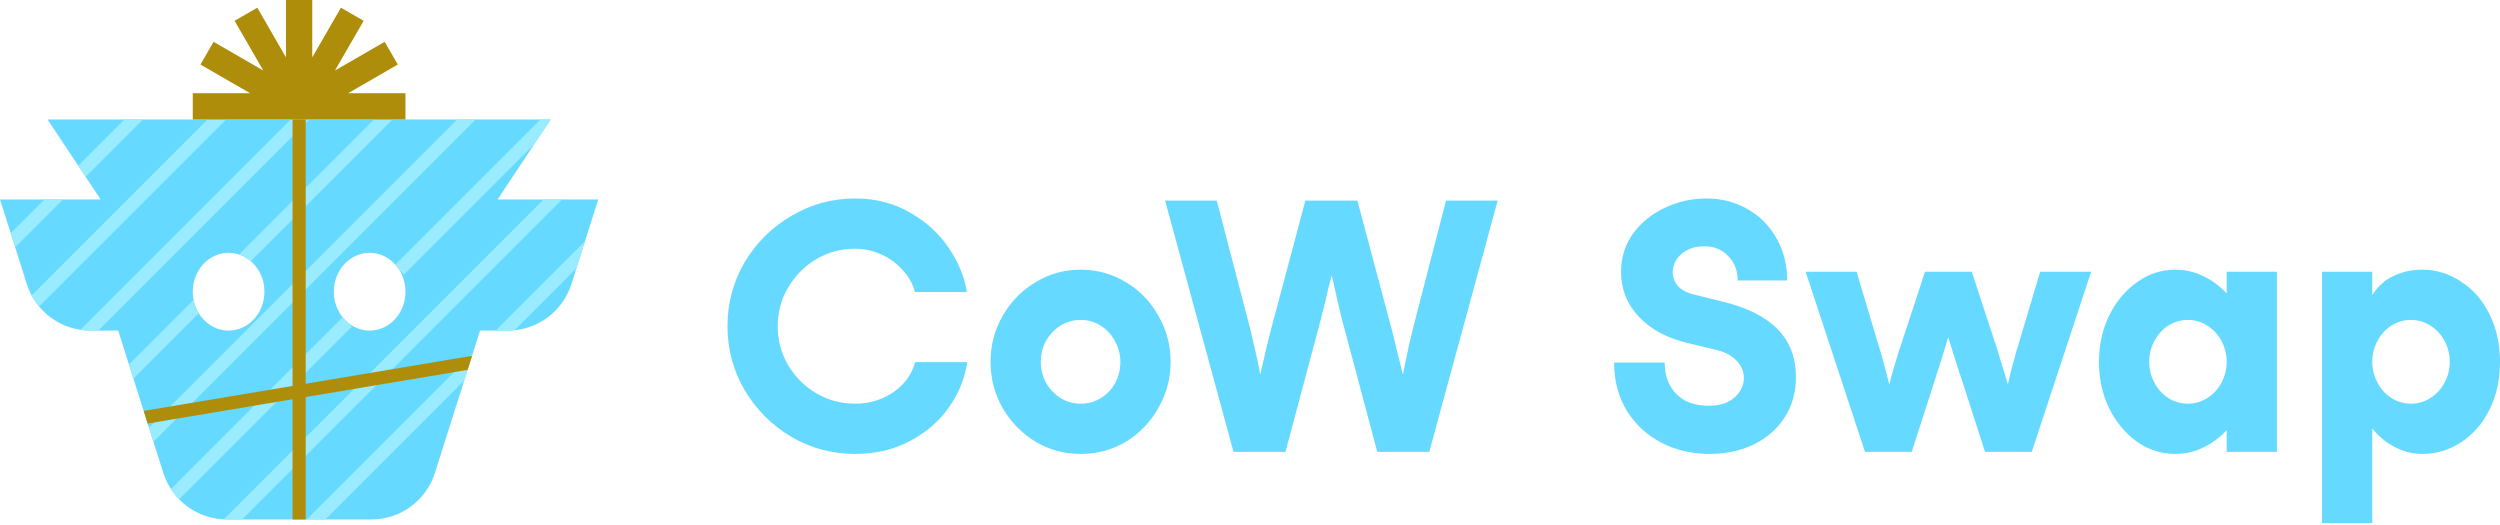
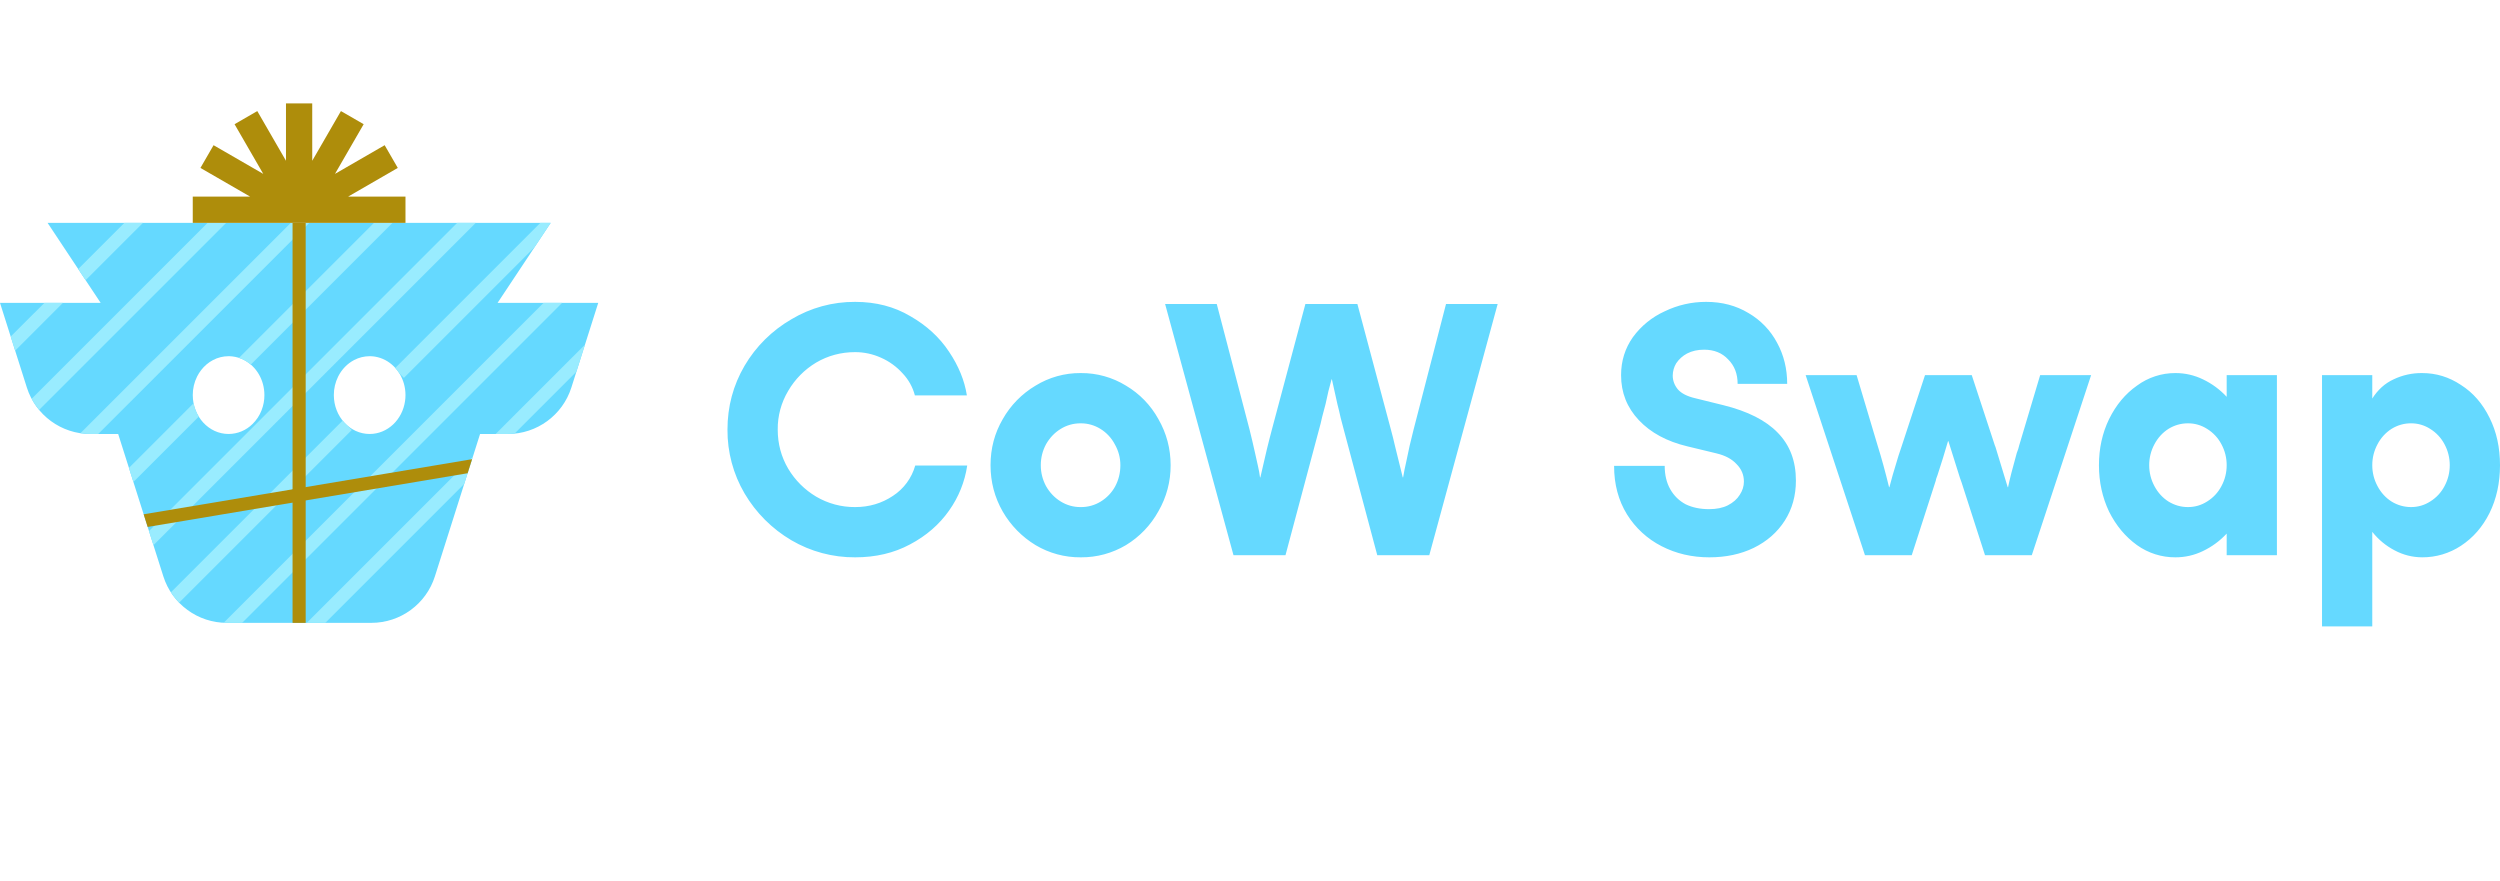
- <svg xmlns="http://www.w3.org/2000/svg" width="762" height="160" fill="none" viewBox="0 0 762 160">
-   <path fill="#65d9ff" d="M260.665 138.358q-10.53 0-19.465-5.212-8.935-5.319-14.253-14.253-5.212-8.935-5.212-19.465 0-10.531 5.212-19.466 5.318-8.934 14.253-14.147 8.935-5.318 19.465-5.318 9.468 0 16.806 4.361 7.446 4.255 11.807 10.85 4.362 6.487 5.425 13.296h-15.849q-.957-3.723-3.723-6.702a19.3 19.3 0 0 0-6.594-4.786q-3.83-1.702-7.872-1.702-6.487 0-11.913 3.191-5.318 3.191-8.509 8.616-3.192 5.318-3.191 11.807 0 6.487 3.191 11.913a24.45 24.45 0 0 0 8.509 8.509q5.426 3.19 11.913 3.191 6.382 0 11.488-3.404t6.808-9.254h15.848q-1.063 7.34-5.531 13.722-4.467 6.383-11.913 10.317-7.339 3.936-16.7 3.936m68.696 0q-7.445 0-13.721-3.723-6.276-3.829-9.999-10.211-3.723-6.488-3.723-14.147t3.723-14.04q3.723-6.489 9.999-10.212 6.276-3.83 13.721-3.829h.107q7.445 0 13.721 3.83 6.276 3.722 9.892 10.21 3.723 6.489 3.723 14.041t-3.723 14.041q-3.616 6.487-9.892 10.317-6.276 3.723-13.721 3.723zm.107-15.317q3.297 0 6.063-1.702a12.3 12.3 0 0 0 4.361-4.574q1.595-2.978 1.595-6.488 0-3.403-1.702-6.382-1.595-2.979-4.361-4.68-2.765-1.702-5.956-1.702h-.107q-3.297 0-6.063 1.702-2.764 1.701-4.467 4.68a13.3 13.3 0 0 0-1.596 6.382q0 3.404 1.596 6.382 1.702 2.979 4.467 4.68 2.766 1.702 6.063 1.702zM456.49 61.135l-20.848 76.585h-15.849l-10.212-38.292q-.424-1.702-.957-3.617a83 83 0 0 0-.957-4.042q-.425-2.021-.851-3.936a307 307 0 0 0-.851-3.722h-.106q-.426 1.702-.958 3.616a172 172 0 0 0-.851 3.83l-1.063 4.041a50 50 0 0 1-.958 3.83l-10.211 38.292h-15.849l-20.848-76.585h15.743l9.998 38.293q.426 1.595.851 3.51.426 1.807.851 3.723l.851 3.829q.425 1.807.638 3.51h.107q.425-2.02.957-4.148.532-2.234 1.064-4.574.425-1.596.744-2.979.426-1.489.745-2.871l10.211-38.293h15.849l10.211 38.293q.32 1.17.638 2.446.32 1.276.639 2.659a660 660 0 0 1 2.34 9.467h.106l.425-2.34q.214-1.17.532-2.447a162 162 0 0 1 2.234-9.785l9.892-38.293zm50.91 49.355q0 4.148 1.702 7.126 1.701 2.98 4.68 4.574 3.085 1.49 7.126 1.489 3.404 0 5.744-1.17 2.447-1.276 3.617-3.191 1.276-1.914 1.276-4.042 0-3.084-2.234-5.318-2.127-2.34-6.169-3.297l-8.828-2.128q-9.361-2.233-14.785-7.977-5.425-5.744-5.425-13.722 0-6.488 3.616-11.594 3.723-5.106 9.68-7.871 5.956-2.872 12.657-2.872 7.234 0 12.871 3.404 5.638 3.297 8.722 9.041 3.084 5.637 3.085 12.551H529.63q0-4.573-2.871-7.445-2.766-2.979-7.34-2.979-2.978 0-5.212 1.17-2.127 1.17-3.297 2.979-1.064 1.807-1.064 3.723 0 2.34 1.596 4.254 1.595 1.809 5.212 2.66l8.615 2.127q11.169 2.766 16.594 8.403 5.53 5.638 5.531 14.572 0 6.914-3.404 12.232-3.404 5.32-9.467 8.297-5.957 2.872-13.508 2.872-7.978 0-14.573-3.404-6.594-3.403-10.53-9.679-3.936-6.382-3.936-14.785zm129.972-27.656-18.083 54.886h-14.253l-7.127-22.125-.532-1.489q-3.935-12.444-3.51-11.168h-.106a314 314 0 0 1-3.191 10.317 22 22 0 0 0-.426 1.17q-.106.639-.319 1.17l-7.126 22.125h-14.254l-18.082-54.886h15.53l6.382 21.38q1.808 5.744 3.51 12.764h.106q.639-2.66 2.766-9.573.318-.85.532-1.595.319-.852.531-1.596l7.021-21.38h14.253l7.02 21.38.213.532q1.914 6.17 3.723 12.232h.106q.745-3.616 2.659-10.424.213-.531.426-1.17a10 10 0 0 0 .319-1.17l6.382-21.38zm56.635 0v54.886H678.69v-6.595q-3.19 3.404-7.233 5.318-3.934 1.915-8.403 1.915-6.381 0-11.7-3.723-5.319-3.829-8.509-10.211-3.085-6.488-3.085-14.147t3.085-14.04q3.19-6.489 8.509-10.212 5.319-3.83 11.7-3.829 4.469 0 8.403 1.915 4.043 1.914 7.233 5.318v-6.595zm-27.123 40.207q3.19 0 5.85-1.702 2.766-1.701 4.361-4.68a13.3 13.3 0 0 0 1.595-6.382 13.3 13.3 0 0 0-1.595-6.382q-1.595-2.979-4.361-4.68-2.66-1.702-5.85-1.702-3.192 0-5.957 1.702-2.66 1.701-4.255 4.68a13.3 13.3 0 0 0-1.595 6.382q0 3.404 1.595 6.382 1.596 2.979 4.255 4.68 2.765 1.702 5.957 1.702m40.87-40.207h15.317v7.127q2.552-4.042 6.488-5.85 3.936-1.915 8.722-1.915 6.382 0 11.807 3.617 5.531 3.51 8.722 9.998 3.19 6.382 3.191 14.466t-3.191 14.572q-3.191 6.383-8.722 9.999-5.425 3.51-11.807 3.51-4.36 0-8.403-2.127-4.043-2.128-6.807-5.638v28.826h-15.317zm27.123 14.679q-3.191 0-5.956 1.702-2.66 1.701-4.255 4.68a13.3 13.3 0 0 0-1.595 6.382q0 3.404 1.595 6.382 1.596 2.979 4.255 4.68 2.765 1.702 5.956 1.702t5.851-1.702q2.765-1.701 4.361-4.68a13.3 13.3 0 0 0 1.595-6.382 13.3 13.3 0 0 0-1.595-6.382q-1.596-2.979-4.361-4.68-2.66-1.702-5.851-1.702" />
-   <path fill="#65d9ff" fill-rule="evenodd" d="M151.659 60.8h30.684l-8.181 25.785a20.32 20.32 0 0 1-19.372 14.176h-8.464l-13.767 43.395a20.32 20.32 0 0 1-19.371 14.176H69.156a20.32 20.32 0 0 1-19.372-14.176l-13.766-43.395h-8.465A20.32 20.32 0 0 1 8.18 86.585L0 60.8h30.685L14.5 36.417h153.343zM69.674 77.055c-6.03 0-10.92 5.307-10.92 11.853q.002 1.229.223 2.389a12.3 12.3 0 0 0 1.643 4.239q.294.473.628.912a11.4 11.4 0 0 0 1.893 1.958 10.8 10.8 0 0 0 2.283 1.424l.495.212q.18.07.364.134.327.117.662.213a10.15 10.15 0 0 0 6.979-.559 10.6 10.6 0 0 0 2.282-1.424 11 11 0 0 0 1.188-1.116 12 12 0 0 0 1.88-2.732 12.4 12.4 0 0 0 1.096-3.26 13 13 0 0 0 .222-2.39 13 13 0 0 0-.057-1.212 12.4 12.4 0 0 0-2.112-5.88c-1.939-2.814-5.003-4.661-8.468-4.757zm42.996 0c-6.03 0-10.918 5.307-10.918 11.853a13 13 0 0 0 .222 2.39 12.4 12.4 0 0 0 1.095 3.26 11.9 11.9 0 0 0 2.26 3.124c.517.51 1.079.968 1.68 1.364q.675.447 1.411.784a10.16 10.16 0 0 0 8.5 0q.736-.338 1.412-.784a11 11 0 0 0 2.059-1.756 12 12 0 0 0 2.339-3.768q.208-.531.368-1.089a12.7 12.7 0 0 0 .49-3.525q0-.614-.056-1.212a12.6 12.6 0 0 0-1.261-4.437 11.56 11.56 0 0 0-3.497-4.179 10.6 10.6 0 0 0-2.35-1.306 10.1 10.1 0 0 0-3.472-.715z" clip-rule="evenodd" />
-   <path fill="#99ecff" d="m171.336 60.8-97.53 97.532h-4.65q-.494-.001-.984-.025L165.68 60.8zm-29.845 55.202-42.33 42.33h-5.657l50.616-50.616zm-36.712-18.907q.488.556 1.039 1.039l1.413 1.413-52.639 52.638a20.3 20.3 0 0 1-2.508-3.148l52.319-52.318zm-58.01 37.555-1.362-4.294 93.939-93.939h5.656zm12.23-43.245a12.3 12.3 0 0 0 1.585 4.072L40.662 115.4l-1.363-4.294zm116.675-9.587-18.84 18.839q-1.01.103-2.043.104h-3.715l27.227-27.229zm-145.73 18.943h-2.39c-1.03 0-2.044-.079-3.039-.229L88.63 36.417h5.657zM11.92 93.427a20.3 20.3 0 0 1-2.278-3.38l53.63-53.63h5.658zm150.953-49.522-39.757 39.758-1.413-1.413a12 12 0 0 0-1.217-1.614l44.218-44.219h3.139zm-86.426 35.71a10.6 10.6 0 0 0-3.605-2.051l41.147-41.147h5.656zM4.622 75.367l-1.363-4.294L13.535 60.8h5.656zm21.476-21.476-2.257-3.4 14.075-14.074h5.657z" />
-   <path stroke="#ae8d0b" stroke-width="4" d="M91.171 36.417v121.915" />
-   <path fill="#ae8d0b" d="m142.529 112.729-97.524 16.365-1.22-3.85 100.103-16.799zM95.171 17.488l8.745-15.145 6.928 4-8.745 15.146 15.147-8.744 4 6.928-15.146 8.744h17.488v8H58.755v-8h17.488l-15.146-8.744 4-6.929 15.147 8.745-8.745-15.146 6.928-4 8.744 15.145V0h8z" />
+ <svg xmlns="http://www.w3.org/2000/svg" width="176" height="62" fill="none" viewBox="0 0 176 62">
+   <path fill="#65d9ff" d="M60.206 39.236a8.77 8.77 0 0 1-4.496-1.204 9.3 9.3 0 0 1-3.292-3.292 8.77 8.77 0 0 1-1.204-4.496q0-2.432 1.204-4.496a9.1 9.1 0 0 1 3.292-3.268 8.63 8.63 0 0 1 4.496-1.228q2.187 0 3.882 1.007 1.719.983 2.727 2.506 1.007 1.5 1.253 3.071h-3.66a3.55 3.55 0 0 0-.86-1.547 4.45 4.45 0 0 0-1.524-1.106 4.4 4.4 0 0 0-1.818-.393q-1.498 0-2.751.737a5.6 5.6 0 0 0-1.966 1.99 5.2 5.2 0 0 0-.737 2.727q0 1.498.737 2.752a5.65 5.65 0 0 0 1.966 1.965 5.33 5.33 0 0 0 2.751.737q1.474 0 2.653-.786a3.76 3.76 0 0 0 1.573-2.138h3.66a7.3 7.3 0 0 1-1.277 3.17q-1.032 1.473-2.752 2.383-1.695.909-3.857.909m15.867 0a6.1 6.1 0 0 1-3.17-.86 6.64 6.64 0 0 1-2.309-2.359q-.86-1.498-.86-3.267 0-1.77.86-3.243a6.4 6.4 0 0 1 2.31-2.359 5.97 5.97 0 0 1 3.169-.884h.025a5.97 5.97 0 0 1 3.169.884 6.2 6.2 0 0 1 2.285 2.359q.86 1.499.86 3.243a6.4 6.4 0 0 1-.86 3.243 6.4 6.4 0 0 1-2.285 2.383 6.1 6.1 0 0 1-3.17.86zm.025-3.538a2.6 2.6 0 0 0 1.4-.393 2.84 2.84 0 0 0 1.007-1.056q.369-.69.369-1.5 0-.785-.393-1.473a2.8 2.8 0 0 0-1.008-1.081 2.6 2.6 0 0 0-1.376-.393h-.024q-.762 0-1.4.393-.639.393-1.032 1.08-.369.689-.369 1.475t.369 1.474q.393.689 1.032 1.08a2.6 2.6 0 0 0 1.4.394zM105.436 21.4l-4.815 17.688H96.96l-2.359-8.844a33 33 0 0 0-.22-.835q-.099-.468-.222-.934a83 83 0 0 0-.393-1.769h-.024q-.099.393-.222.835-.097.419-.196.885l-.246.934q-.098.465-.22.884l-2.36 8.844h-3.66L82.023 21.4h3.636l2.31 8.844q.097.369.196.81.097.42.196.86l.197.885q.098.418.147.81h.025q.098-.466.22-.957.124-.517.246-1.057.099-.368.172-.688.099-.343.172-.663L91.9 21.4h3.66l2.36 8.844a28 28 0 0 1 .294 1.18q.221.858.54 2.186h.025l.098-.54q.05-.271.123-.566.222-1.13.516-2.26L101.8 21.4zm11.759 11.399q0 .958.393 1.646t1.081 1.056q.712.344 1.646.344.786 0 1.326-.27.565-.294.836-.737.294-.442.294-.934 0-.712-.515-1.228-.492-.54-1.425-.761l-2.04-.492q-2.162-.516-3.414-1.842-1.254-1.327-1.253-3.17 0-1.498.835-2.678a5.66 5.66 0 0 1 2.236-1.817 6.64 6.64 0 0 1 2.923-.664q1.671 0 2.973.786a5.26 5.26 0 0 1 2.014 2.089q.713 1.302.713 2.899h-3.489q0-1.057-.663-1.72-.639-.688-1.695-.688-.688 0-1.204.27a2.1 2.1 0 0 0-.762.688 1.7 1.7 0 0 0-.245.86q0 .54.368.983.369.417 1.204.614l1.99.491q2.58.639 3.833 1.941 1.277 1.302 1.277 3.366 0 1.596-.786 2.825t-2.187 1.916q-1.376.664-3.12.664-1.842 0-3.366-.786a6.15 6.15 0 0 1-2.432-2.236q-.909-1.474-.909-3.415zm30.019-6.388-4.176 12.677h-3.292l-1.646-5.11-.123-.344a236 236 0 0 1-.811-2.58h-.024a71 71 0 0 1-.738 2.384 6 6 0 0 0-.098.27 1.3 1.3 0 0 1-.073.27l-1.647 5.11h-3.292l-4.176-12.677h3.587l1.474 4.938q.417 1.328.811 2.949h.024q.147-.615.639-2.212.073-.195.123-.368.074-.197.123-.369l1.621-4.938h3.292l1.622 4.938.049.123q.442 1.425.86 2.826h.024q.173-.836.614-2.408a5 5 0 0 0 .099-.27q.049-.148.073-.27l1.474-4.939zm13.081 0v12.677h-3.537v-1.523a5.5 5.5 0 0 1-1.671 1.229 4.4 4.4 0 0 1-1.941.442 4.6 4.6 0 0 1-2.702-.86q-1.228-.885-1.966-2.359-.712-1.498-.712-3.267 0-1.77.712-3.243.738-1.499 1.966-2.359a4.52 4.52 0 0 1 2.702-.884 4.4 4.4 0 0 1 1.941.442 5.5 5.5 0 0 1 1.671 1.229V26.41zm-6.264 9.287q.736 0 1.351-.393a2.8 2.8 0 0 0 1.007-1.081q.369-.688.369-1.474 0-.787-.369-1.474a2.8 2.8 0 0 0-1.007-1.081 2.46 2.46 0 0 0-1.351-.393q-.737 0-1.376.393-.614.393-.983 1.08-.368.689-.368 1.475t.368 1.474q.369.689.983 1.08.638.394 1.376.394m9.439-9.287h3.538v1.646q.59-.933 1.499-1.35a4.54 4.54 0 0 1 2.014-.443q1.475 0 2.727.835 1.278.81 2.015 2.31.737 1.474.737 3.34 0 1.869-.737 3.367-.737 1.473-2.015 2.309a4.9 4.9 0 0 1-2.727.81 4.1 4.1 0 0 1-1.94-.49 4.85 4.85 0 0 1-1.573-1.303V44.1h-3.538zm6.265 3.39q-.737 0-1.376.394a2.85 2.85 0 0 0-.982 1.08q-.369.689-.369 1.475t.369 1.474q.368.689.982 1.08a2.6 2.6 0 0 0 1.376.394q.738 0 1.352-.393a2.8 2.8 0 0 0 1.007-1.081q.368-.688.368-1.474 0-.787-.368-1.474a2.8 2.8 0 0 0-1.007-1.081 2.46 2.46 0 0 0-1.352-.393" />
+   <path fill="#65d9ff" fill-rule="evenodd" d="M35.029 21.322h7.087l-1.89 5.956a4.69 4.69 0 0 1-4.474 3.274h-1.955l-3.18 10.023a4.69 4.69 0 0 1-4.474 3.274h-10.17a4.69 4.69 0 0 1-4.474-3.274l-3.18-10.023H6.364a4.69 4.69 0 0 1-4.475-3.274L0 21.322h7.087L3.35 15.691h35.418zm-18.936 3.755a2.34 2.34 0 0 0-1.094.27c-.323.168-.608.41-.837.706a2.7 2.7 0 0 0-.287.456 2.9 2.9 0 0 0-.304 1.305c0 1.512 1.129 2.738 2.522 2.738a2.4 2.4 0 0 0 1.685-.702 2.7 2.7 0 0 0 .638-.97 2.9 2.9 0 0 0 .198-1.066c0-1.087-.583-2.026-1.428-2.468a2.4 2.4 0 0 0-.836-.255 2 2 0 0 0-.192-.014zm9.93 0a2.36 2.36 0 0 0-1.093.27c-.478.25-.872.658-1.124 1.162a2.9 2.9 0 0 0-.304 1.305c0 1.512 1.129 2.738 2.521 2.738 1.263 0 2.308-1.007 2.493-2.321q.03-.204.03-.417c0-1.087-.584-2.026-1.43-2.468a2.4 2.4 0 0 0-.708-.238 2 2 0 0 0-.32-.03z" clip-rule="evenodd" />
+   <path fill="#99ecff" d="M39.573 21.322 17.046 43.85h-1.073a5 5 0 0 1-.228-.007l22.521-22.52zm-6.894 12.75-9.777 9.777h-1.306l11.69-11.69zm-8.47-4.36q.106.122.226.227l.332.332L12.61 42.428a4.7 4.7 0 0 1-.579-.728l12.083-12.082zM10.802 38.38l-.315-.992L32.185 15.69h1.307zm2.826-9.99c.067.342.193.659.366.94L9.39 33.932l-.314-.992zm26.947-2.214-4.352 4.351a5 5 0 0 1-.471.025h-.858l6.288-6.29zm-33.66 4.376h-.551q-.357-.001-.702-.054l14.81-14.808h1.306zm-4.161-1.696a4.7 4.7 0 0 1-.525-.782L14.614 15.69h1.307zM37.618 17.42l-9.182 9.182-.327-.326a3 3 0 0 0-.282-.372L38.042 15.69h.724zm-19.963 8.249a2.5 2.5 0 0 0-.832-.475l9.506-9.504h1.305zm-16.588-.983-.314-.992 2.373-2.372H4.43zm4.96-4.96-.52-.786 3.25-3.25h1.307z" />
+   <path stroke="#ae8d0b" stroke-width=".924" d="M21.058 15.69v28.16" />
+   <path fill="#ae8d0b" d="m32.92 33.316-22.525 3.78-.282-.89 23.121-3.88zM21.982 11.318l2.02-3.498 1.6.924-2.02 3.498 3.498-2.02.924 1.6-3.498 2.02h4.04v1.848H13.57v-1.848h4.039l-3.498-2.02.924-1.6 3.498 2.02-2.02-3.498 1.6-.924 2.02 3.498V7.28h1.848z" />
</svg>
